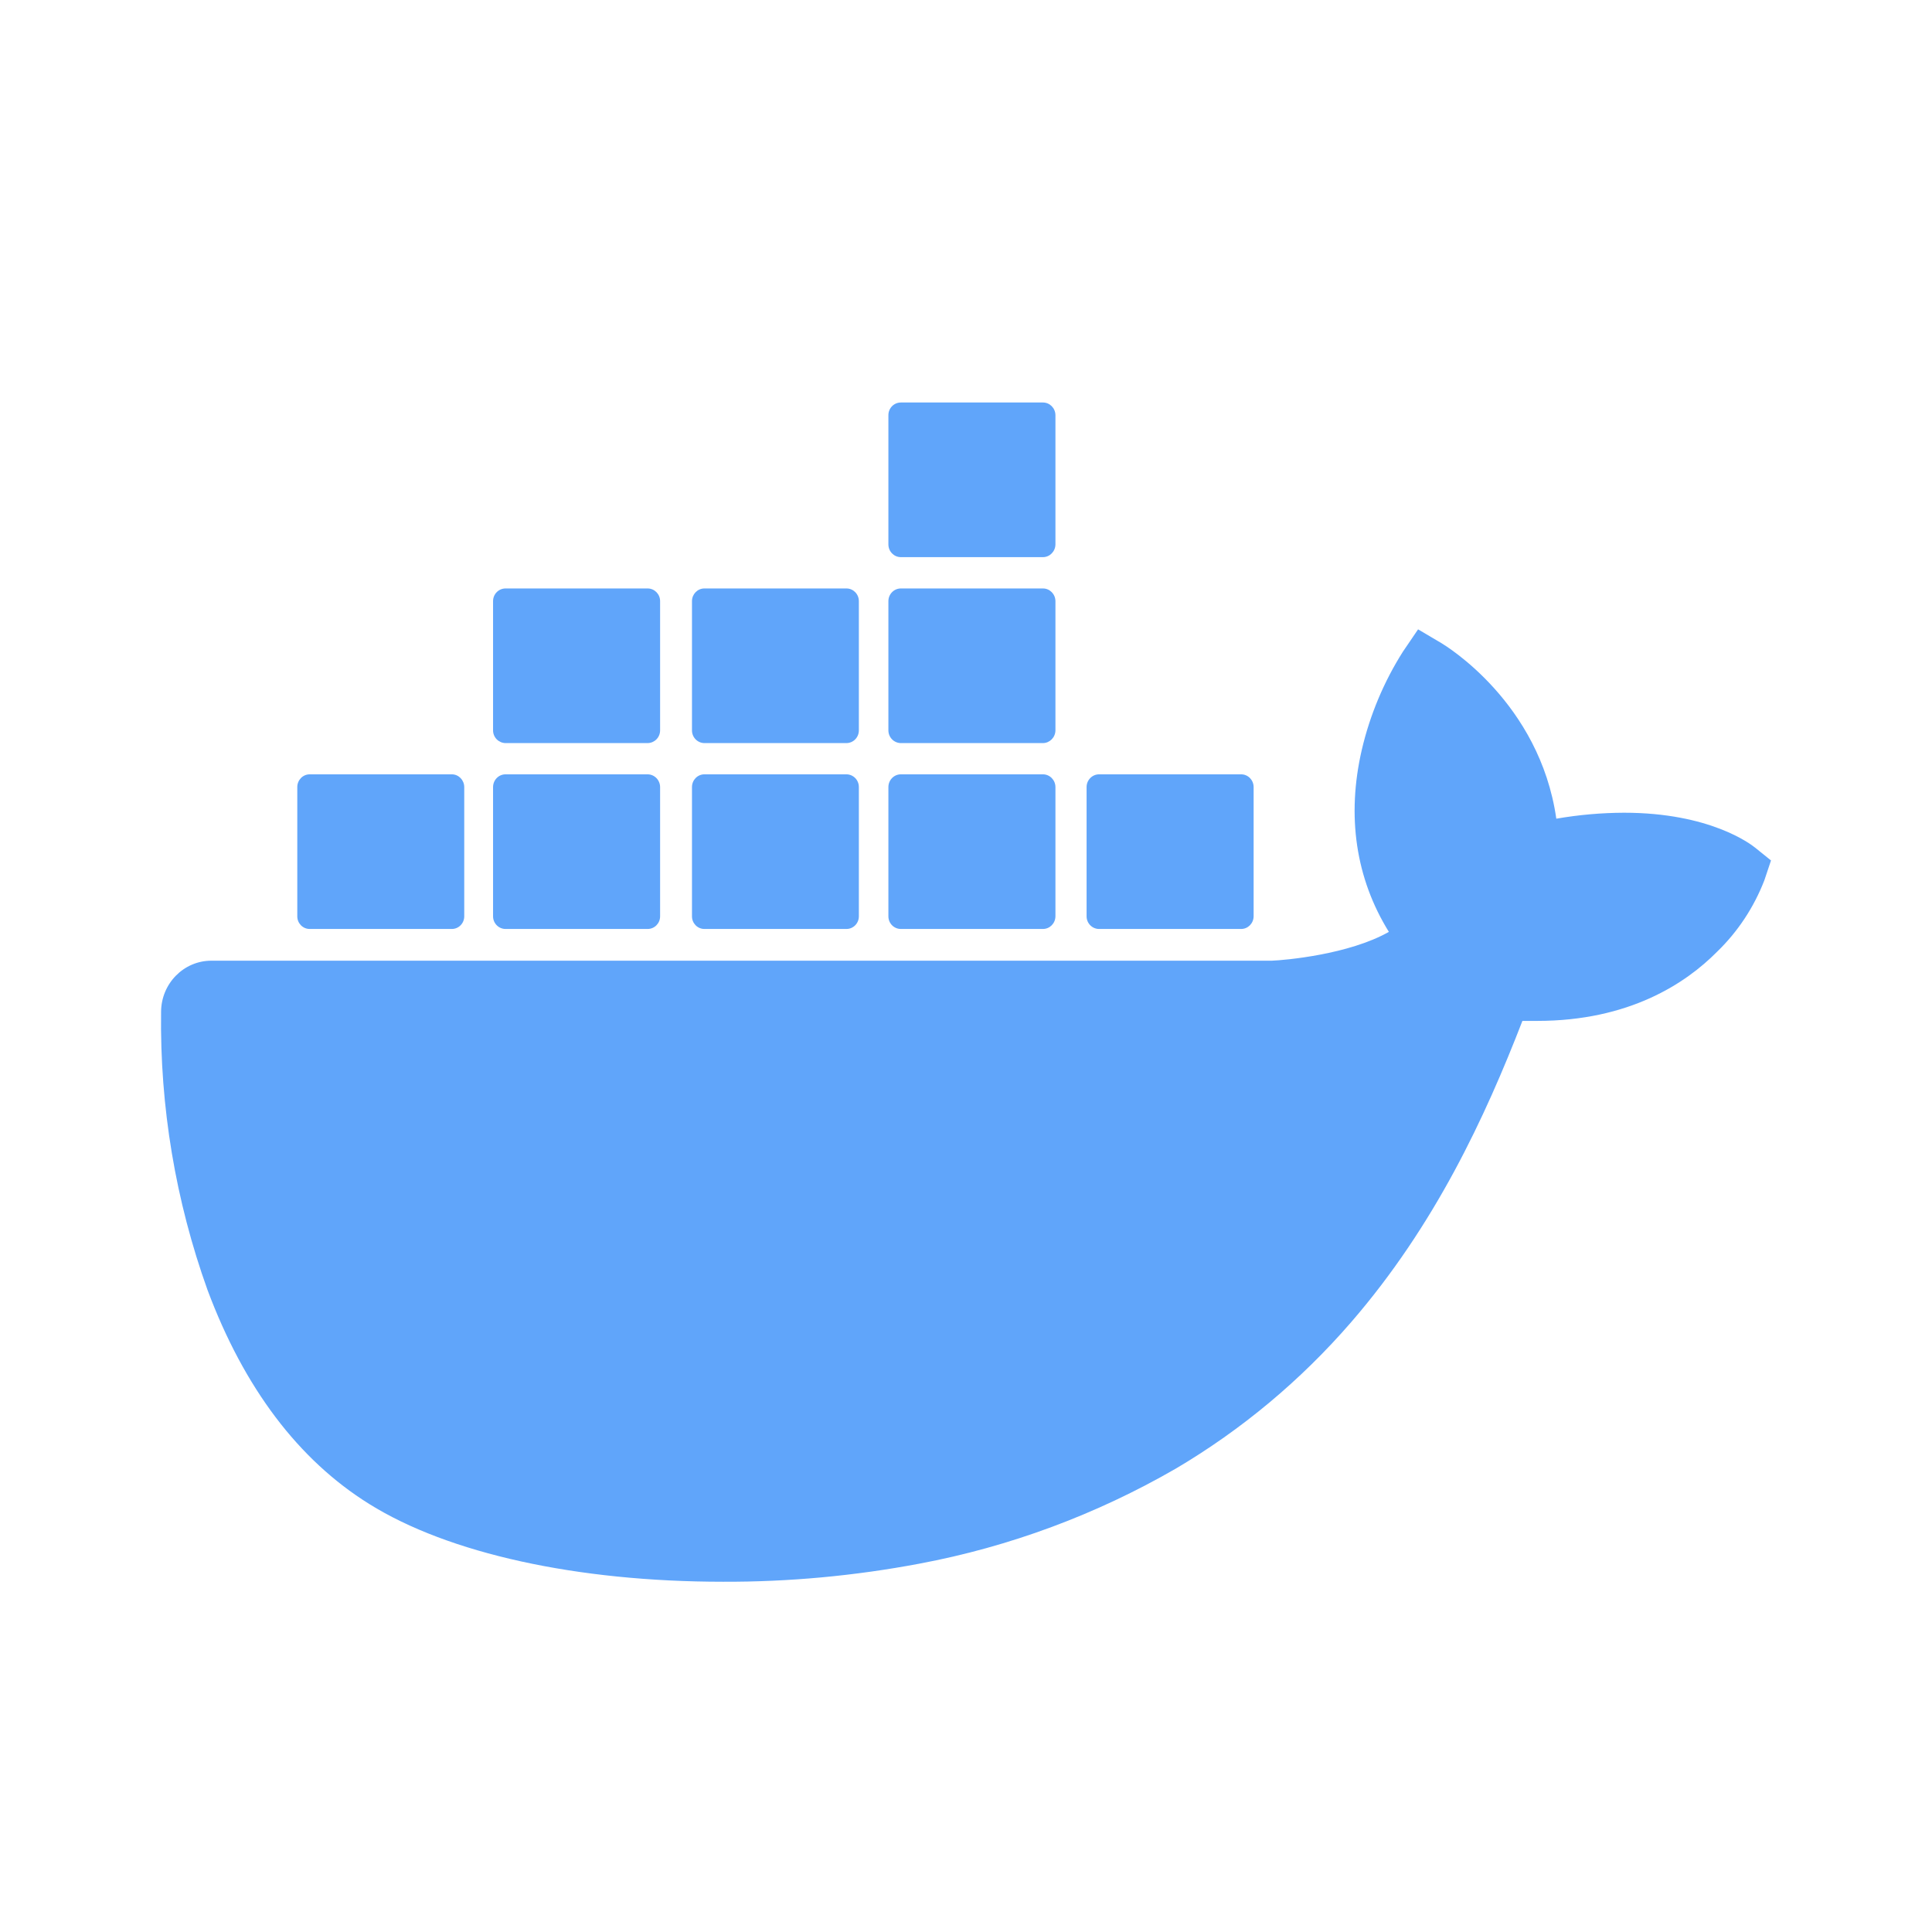
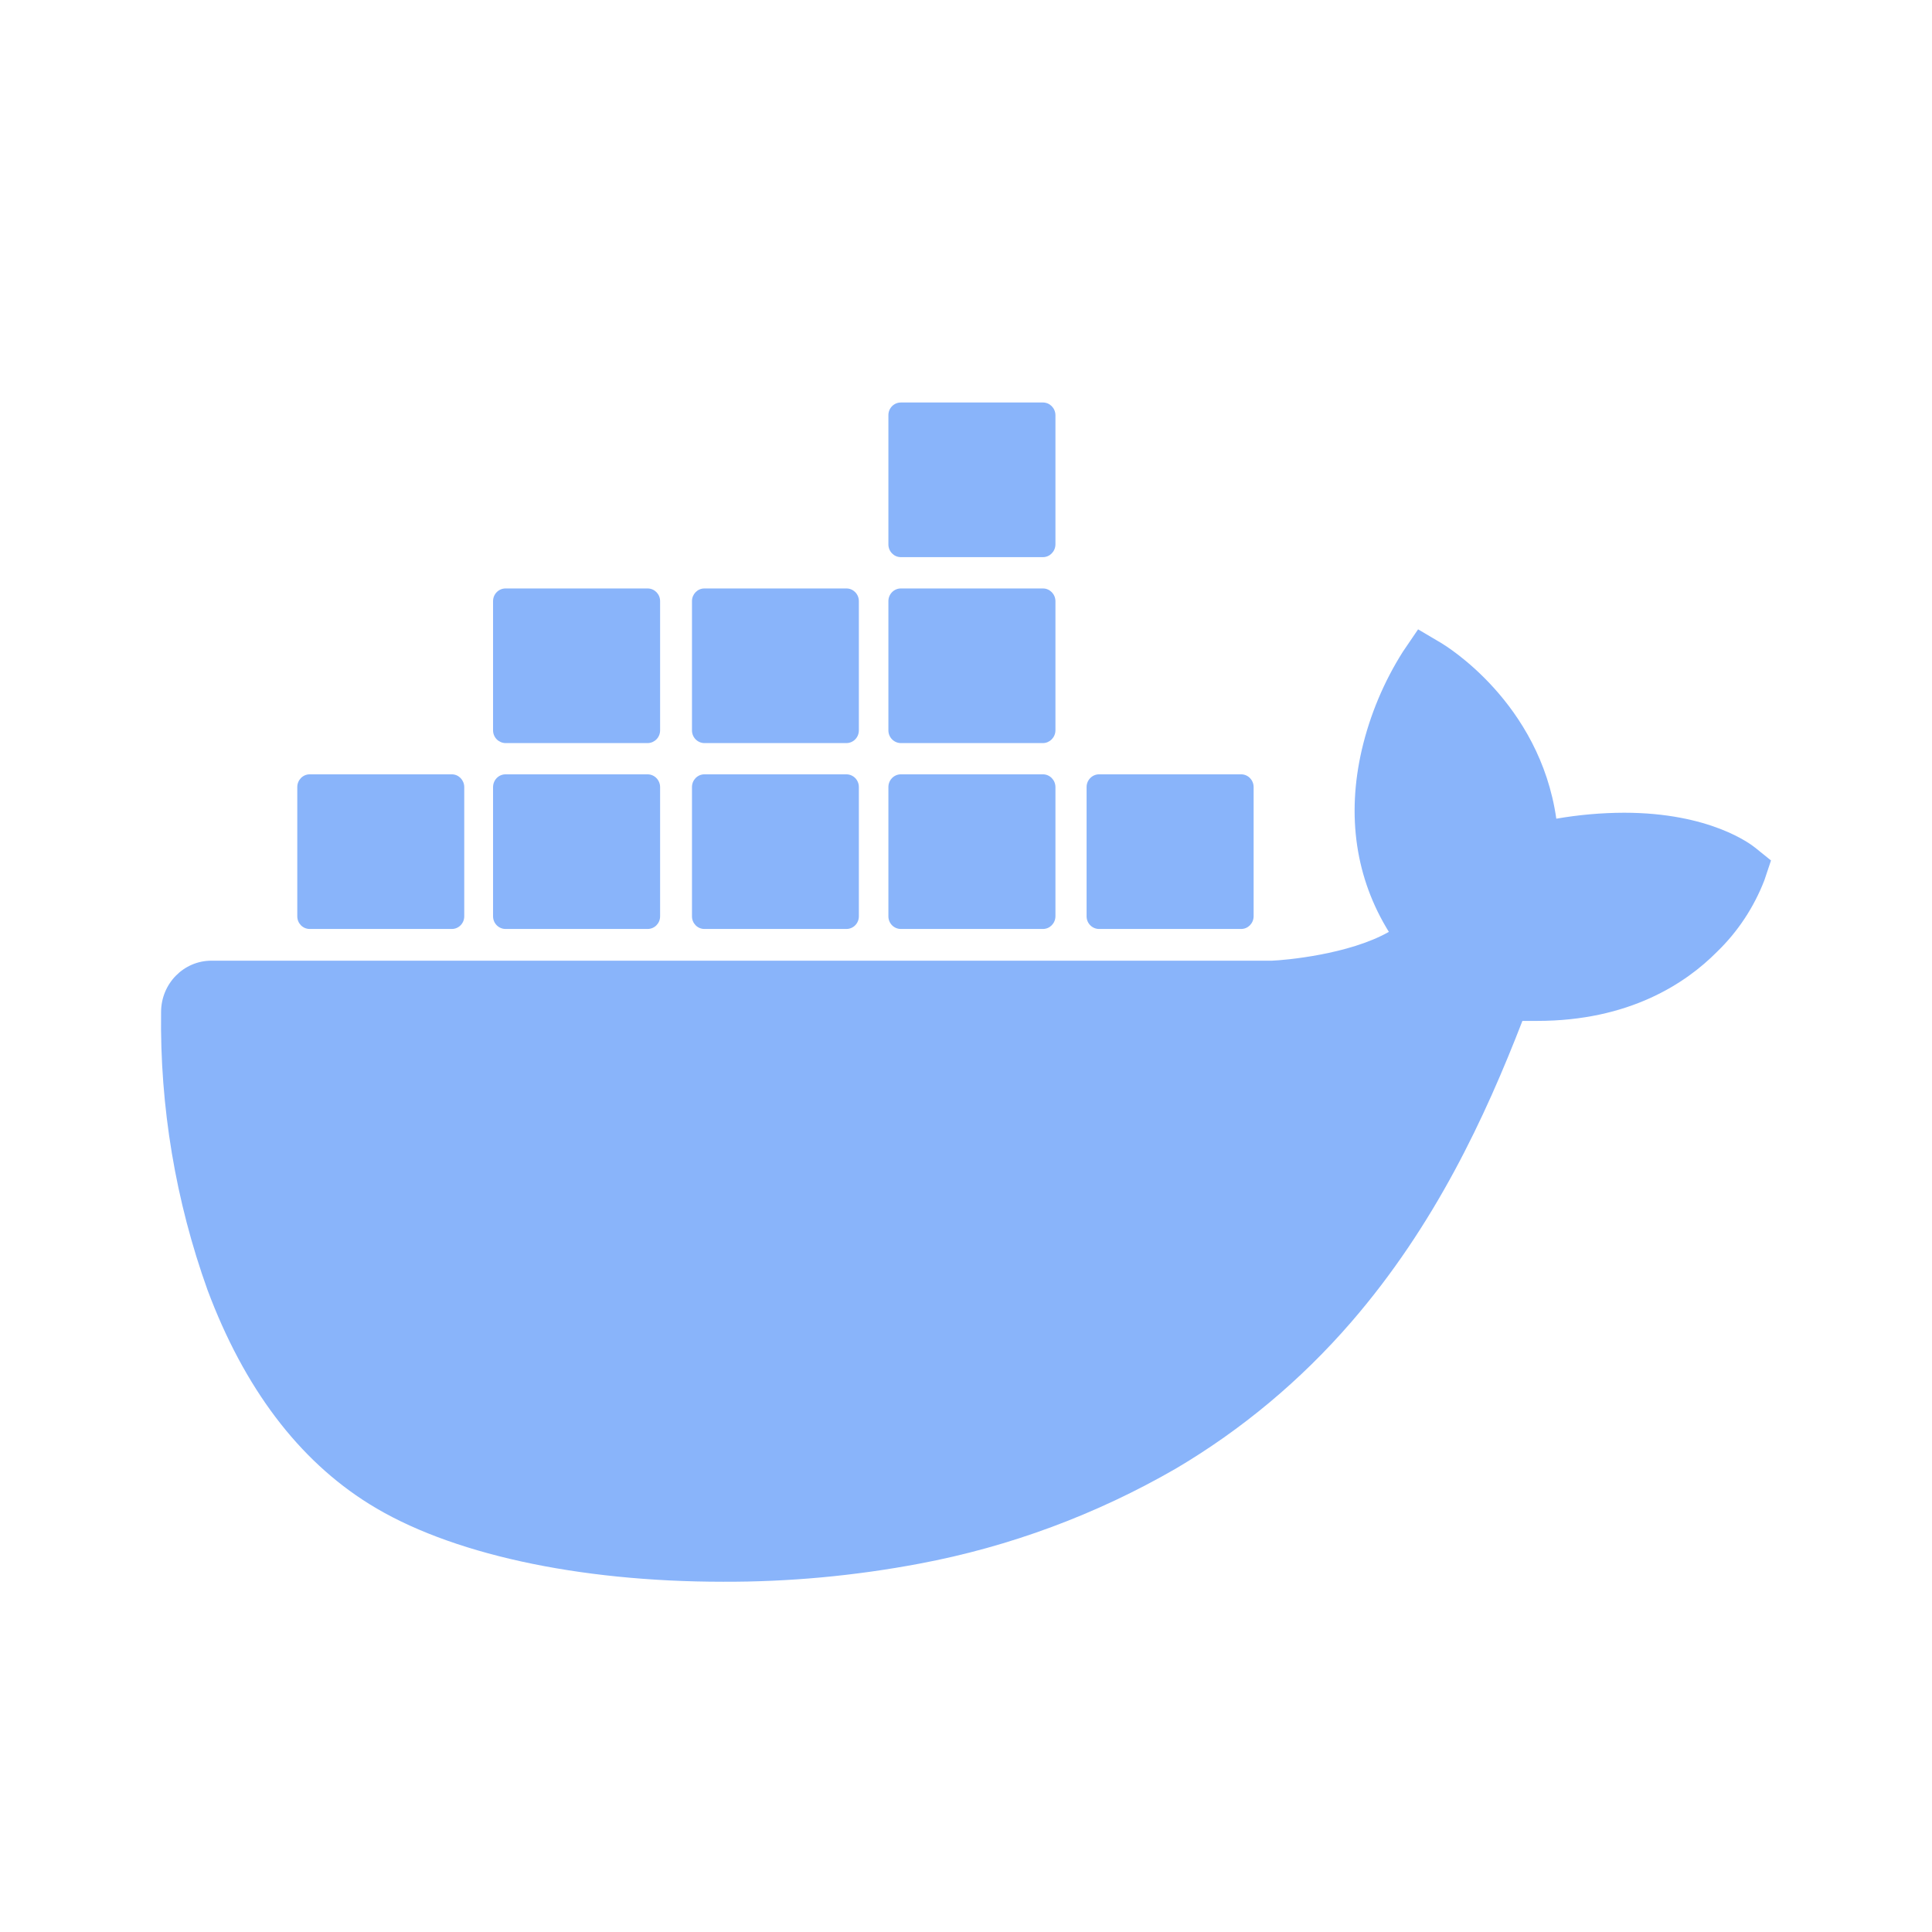
<svg xmlns="http://www.w3.org/2000/svg" width="24" height="24" viewBox="0 0 24 24" fill="none">
-   <path d="M21.803 10.53C21.748 10.486 21.242 10.096 20.174 10.096C19.892 10.097 19.611 10.122 19.333 10.17C19.126 8.724 17.955 8.019 17.902 7.987L17.616 7.818L17.427 8.096C17.191 8.469 17.018 8.881 16.917 9.313C16.726 10.138 16.842 10.913 17.253 11.576C16.757 11.858 15.961 11.928 15.8 11.934H2.626C2.282 11.934 2.003 12.218 2.001 12.569C1.985 13.748 2.181 14.919 2.578 16.025C3.032 17.24 3.707 18.135 4.585 18.682C5.57 19.298 7.169 19.649 8.982 19.649C9.8 19.652 10.618 19.576 11.423 19.424C12.542 19.214 13.619 18.814 14.609 18.242C15.425 17.76 16.16 17.146 16.784 16.425C17.828 15.219 18.449 13.876 18.912 12.682H19.096C20.239 12.682 20.942 12.215 21.329 11.824C21.587 11.575 21.788 11.271 21.918 10.934L22 10.689L21.803 10.53Z" fill="#60A5FA" />
-   <path d="M3.847 11.54H5.613C5.698 11.54 5.767 11.47 5.767 11.383V9.778C5.767 9.691 5.699 9.62 5.614 9.619C5.613 9.619 5.613 9.619 5.613 9.619H3.847C3.762 9.619 3.693 9.69 3.693 9.777V9.778V11.383C3.693 11.47 3.762 11.54 3.847 11.54V11.54Z" fill="#60A5FA" />
-   <path d="M6.28 11.54H8.045C8.131 11.54 8.2 11.47 8.2 11.383V9.778C8.2 9.691 8.131 9.62 8.046 9.619C8.046 9.619 8.046 9.619 8.045 9.619H6.28C6.194 9.619 6.125 9.69 6.125 9.778V11.383C6.125 11.47 6.195 11.54 6.28 11.54" fill="#60A5FA" />
-   <path d="M8.75 11.54H10.515C10.6 11.54 10.669 11.47 10.669 11.383V9.778C10.67 9.691 10.601 9.62 10.516 9.619C10.516 9.619 10.515 9.619 10.515 9.619H8.75C8.665 9.619 8.596 9.69 8.596 9.777V9.778V11.383C8.596 11.47 8.665 11.54 8.75 11.54V11.54Z" fill="#60A5FA" />
-   <path d="M11.191 11.54H12.956C13.041 11.54 13.11 11.47 13.111 11.383V9.778C13.111 9.69 13.041 9.619 12.956 9.619H11.191C11.105 9.619 11.036 9.69 11.036 9.777V9.778V11.383C11.036 11.47 11.105 11.54 11.191 11.54V11.54Z" fill="#60A5FA" />
-   <path d="M6.28 9.231H8.045C8.131 9.23 8.2 9.16 8.2 9.073V7.467C8.2 7.381 8.131 7.31 8.045 7.31H6.28C6.195 7.31 6.125 7.38 6.125 7.467V9.073C6.125 9.16 6.195 9.23 6.28 9.231Z" fill="#60A5FA" />
-   <path d="M8.75 9.231H10.515C10.601 9.23 10.669 9.16 10.669 9.073V7.467C10.669 7.381 10.6 7.31 10.515 7.31H8.75C8.665 7.31 8.596 7.381 8.596 7.467V9.073C8.596 9.16 8.665 9.23 8.75 9.231Z" fill="#60A5FA" />
-   <path d="M11.191 9.231H12.956C13.041 9.23 13.11 9.16 13.111 9.073V7.467C13.11 7.38 13.041 7.31 12.956 7.31H11.191C11.105 7.31 11.036 7.381 11.036 7.467V9.073C11.036 9.16 11.105 9.23 11.191 9.231Z" fill="#60A5FA" />
-   <path d="M11.191 6.921H12.956C13.041 6.921 13.11 6.85 13.111 6.763V5.157C13.11 5.07 13.041 5 12.956 5H11.191C11.105 5 11.036 5.07 11.036 5.157V6.763C11.036 6.85 11.105 6.921 11.191 6.921Z" fill="#60A5FA" />
-   <path d="M13.653 11.54H15.418C15.503 11.54 15.572 11.47 15.573 11.383V9.778C15.573 9.69 15.504 9.619 15.418 9.619H13.653C13.568 9.619 13.498 9.69 13.498 9.777V9.778V11.383C13.498 11.47 13.568 11.54 13.653 11.54" fill="#60A5FA" />
+   <path d="M21.803 10.53C21.748 10.486 21.242 10.096 20.174 10.096C19.892 10.097 19.611 10.122 19.333 10.17C19.126 8.724 17.955 8.019 17.902 7.987L17.616 7.818L17.427 8.096C17.191 8.469 17.018 8.881 16.917 9.313C16.726 10.138 16.842 10.913 17.253 11.576C16.757 11.858 15.961 11.928 15.8 11.934H2.626C2.282 11.934 2.003 12.218 2.001 12.569C1.985 13.748 2.181 14.919 2.578 16.025C3.032 17.24 3.707 18.135 4.585 18.682C5.57 19.298 7.169 19.649 8.982 19.649C9.8 19.652 10.618 19.576 11.423 19.424C12.542 19.214 13.619 18.814 14.609 18.242C15.425 17.76 16.16 17.146 16.784 16.425C17.828 15.219 18.449 13.876 18.912 12.682H19.096C20.239 12.682 20.942 12.215 21.329 11.824C21.587 11.575 21.788 11.271 21.918 10.934L22 10.689L21.803 10.53Z" fill="#89b4fa" />
+   <path d="M3.847 11.54H5.613C5.698 11.54 5.767 11.47 5.767 11.383V9.778C5.767 9.691 5.699 9.62 5.614 9.619C5.613 9.619 5.613 9.619 5.613 9.619H3.847C3.762 9.619 3.693 9.69 3.693 9.777V9.778V11.383C3.693 11.47 3.762 11.54 3.847 11.54V11.54Z" fill="#89b4fa" />
+   <path d="M6.28 11.54H8.045C8.131 11.54 8.2 11.47 8.2 11.383V9.778C8.2 9.691 8.131 9.62 8.046 9.619C8.046 9.619 8.046 9.619 8.045 9.619H6.28C6.194 9.619 6.125 9.69 6.125 9.778V11.383C6.125 11.47 6.195 11.54 6.28 11.54" fill="#89b4fa" />
+   <path d="M8.75 11.54H10.515C10.6 11.54 10.669 11.47 10.669 11.383V9.778C10.67 9.691 10.601 9.62 10.516 9.619C10.516 9.619 10.515 9.619 10.515 9.619H8.75C8.665 9.619 8.596 9.69 8.596 9.777V9.778V11.383C8.596 11.47 8.665 11.54 8.75 11.54V11.54Z" fill="#89b4fa" />
+   <path d="M11.191 11.54H12.956C13.041 11.54 13.11 11.47 13.111 11.383V9.778C13.111 9.69 13.041 9.619 12.956 9.619H11.191C11.105 9.619 11.036 9.69 11.036 9.777V9.778V11.383C11.036 11.47 11.105 11.54 11.191 11.54V11.54Z" fill="#89b4fa" />
+   <path d="M6.28 9.231H8.045C8.131 9.23 8.2 9.16 8.2 9.073V7.467C8.2 7.381 8.131 7.31 8.045 7.31H6.28C6.195 7.31 6.125 7.38 6.125 7.467V9.073C6.125 9.16 6.195 9.23 6.28 9.231Z" fill="#89b4fa" />
+   <path d="M8.75 9.231H10.515C10.601 9.23 10.669 9.16 10.669 9.073V7.467C10.669 7.381 10.6 7.31 10.515 7.31H8.75C8.665 7.31 8.596 7.381 8.596 7.467V9.073C8.596 9.16 8.665 9.23 8.75 9.231Z" fill="#89b4fa" />
+   <path d="M11.191 9.231H12.956C13.041 9.23 13.11 9.16 13.111 9.073V7.467C13.11 7.38 13.041 7.31 12.956 7.31H11.191C11.105 7.31 11.036 7.381 11.036 7.467V9.073C11.036 9.16 11.105 9.23 11.191 9.231Z" fill="#89b4fa" />
+   <path d="M11.191 6.921H12.956C13.041 6.921 13.11 6.85 13.111 6.763V5.157C13.11 5.07 13.041 5 12.956 5H11.191C11.105 5 11.036 5.07 11.036 5.157V6.763C11.036 6.85 11.105 6.921 11.191 6.921Z" fill="#89b4fa" />
+   <path d="M13.653 11.54H15.418C15.503 11.54 15.572 11.47 15.573 11.383V9.778C15.573 9.69 15.504 9.619 15.418 9.619H13.653C13.568 9.619 13.498 9.69 13.498 9.777V9.778V11.383C13.498 11.47 13.568 11.54 13.653 11.54" fill="#89b4fa" />
</svg>
